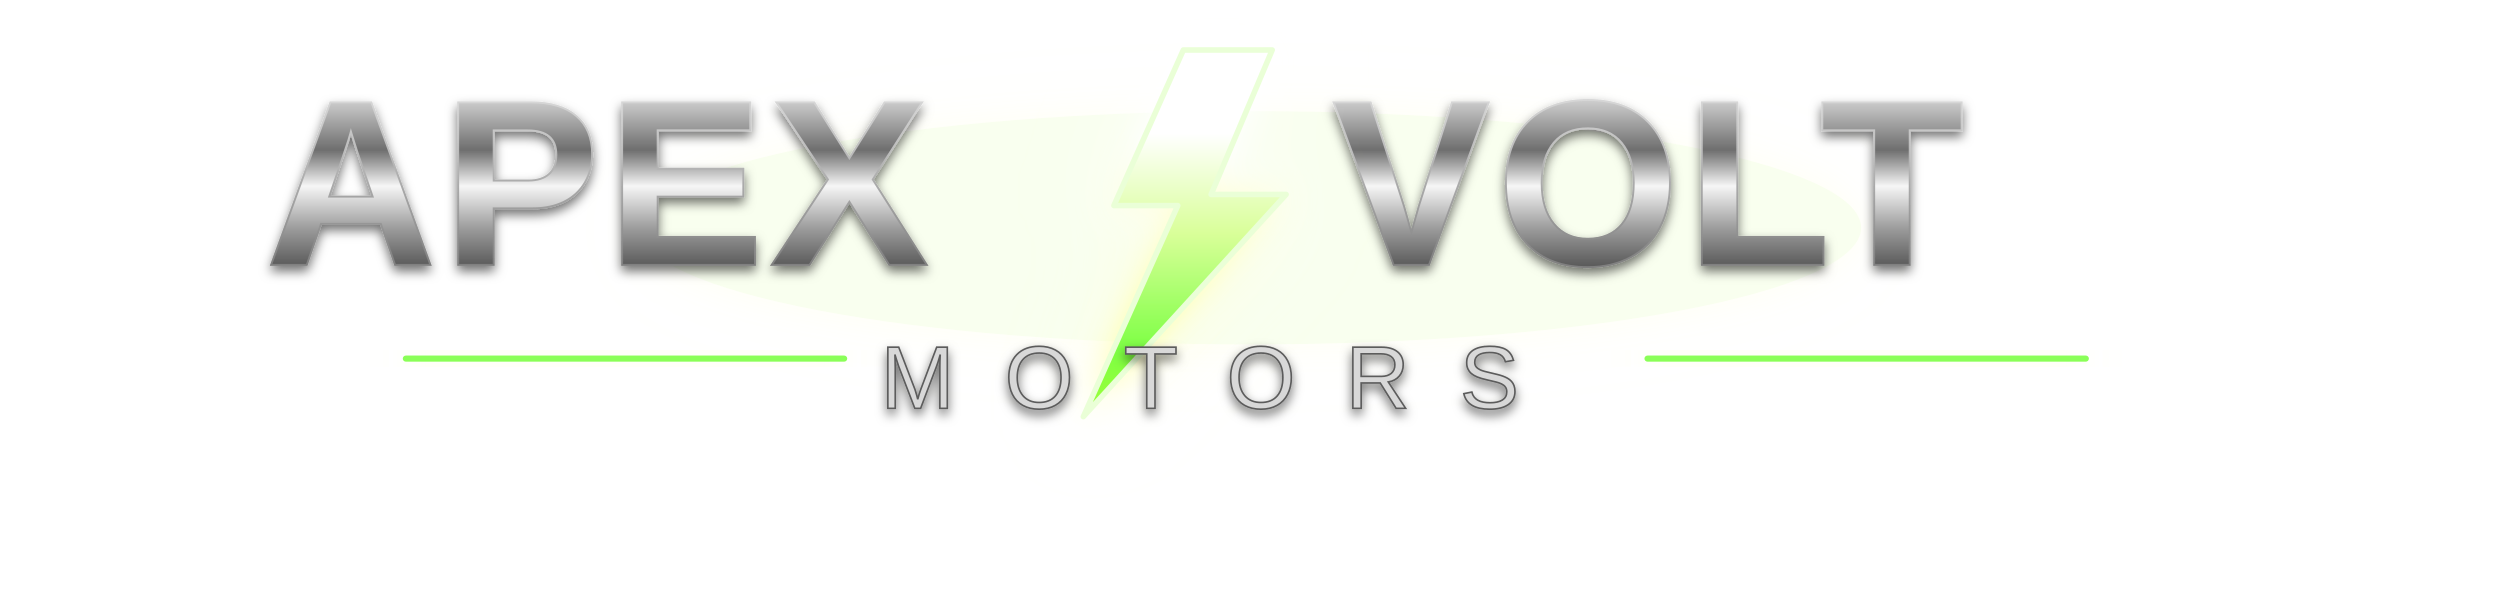
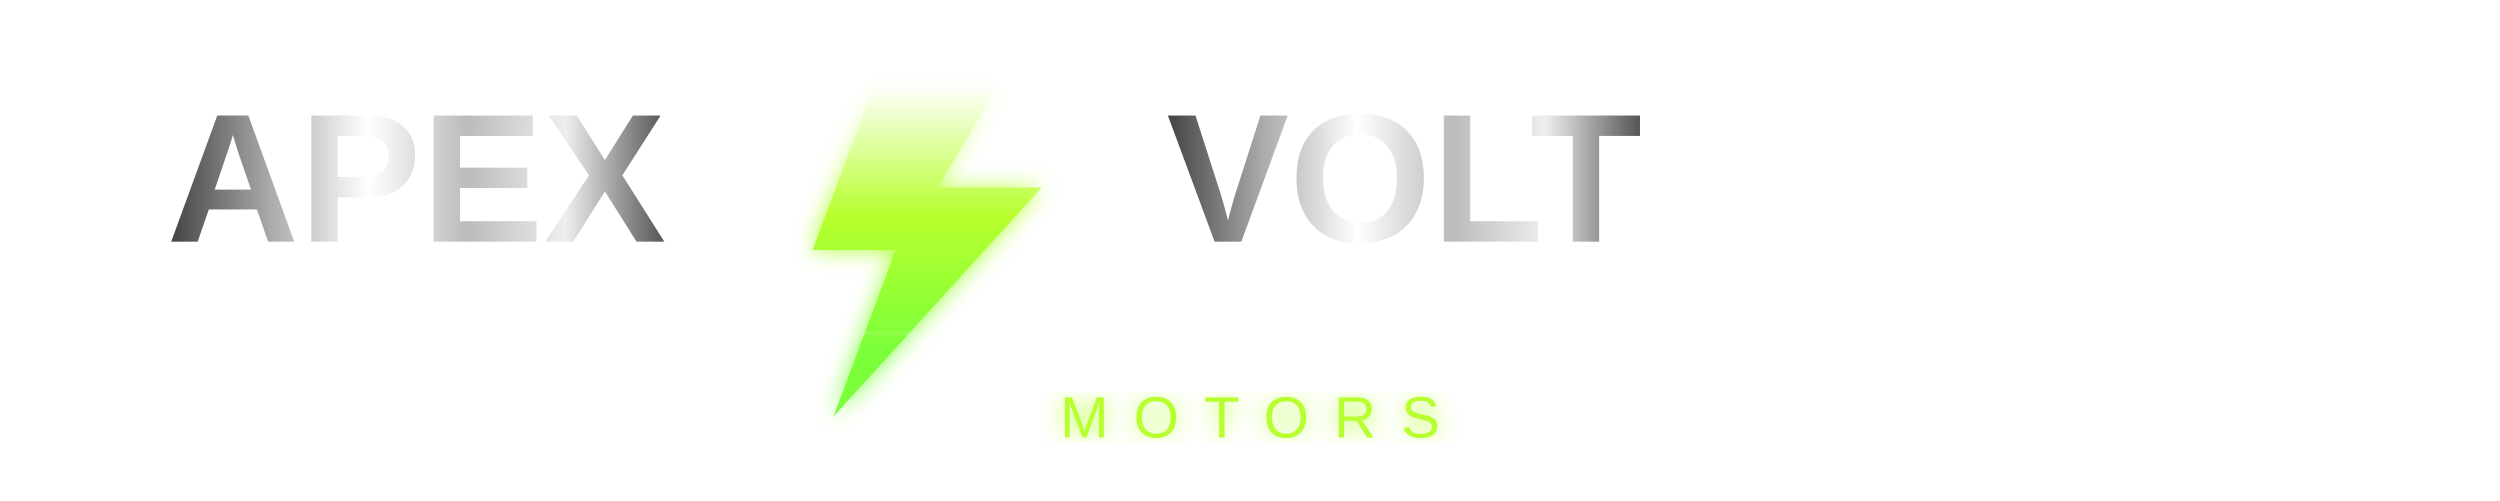
- <svg xmlns="http://www.w3.org/2000/svg" width="900" height="220" viewBox="0 0 900 220" fill="none">
+ <svg xmlns="http://www.w3.org/2000/svg" width="600" height="120" viewBox="0 0 600 120">
  <defs>
-     <linearGradient id="chromeFill" x1="0" y1="20" x2="0" y2="120" gradientUnits="userSpaceOnUse">
-       <stop offset="0" stop-color="#ffffff" />
-       <stop offset="0.16" stop-color="#cfcfcf" />
-       <stop offset="0.34" stop-color="#6e6e6e" />
-       <stop offset="0.47" stop-color="#f6f6f6" />
-       <stop offset="0.62" stop-color="#9d9d9d" />
-       <stop offset="0.78" stop-color="#4f4f4f" />
-       <stop offset="1" stop-color="#d8d8d8" />
+     <linearGradient id="chrome" x1="0%" y1="0%" x2="100%" y2="0%">
+       <stop offset="0%" stop-color="#444" />
+       <stop offset="20%" stop-color="#aaa" />
+       <stop offset="40%" stop-color="#fff" />
+       <stop offset="60%" stop-color="#bbb" />
+       <stop offset="80%" stop-color="#eee" />
+       <stop offset="100%" stop-color="#555" />
    </linearGradient>
-     <linearGradient id="chromeStroke" x1="0" y1="10" x2="0" y2="120" gradientUnits="userSpaceOnUse">
-       <stop offset="0" stop-color="#fdfdfd" />
-       <stop offset="1" stop-color="#5c5c5c" />
+     <linearGradient id="boltGrad" x1="0%" y1="0%" x2="0%" y2="100%">
+       <stop offset="0%" stop-color="#ffffff" />
+       <stop offset="40%" stop-color="#b7ff2d" />
+       <stop offset="80%" stop-color="#7cff3a" />
    </linearGradient>
-     <linearGradient id="boltFill" x1="0" y1="30" x2="0" y2="150" gradientUnits="userSpaceOnUse">
-       <stop offset="0" stop-color="#ffffff" />
-       <stop offset="0.3" stop-color="#d9ff99" />
-       <stop offset="0.65" stop-color="#7dff44" />
-       <stop offset="1" stop-color="#b7ff2d" />
-     </linearGradient>
-     <filter id="greenGlow" x="-80%" y="-80%" width="260%" height="260%">
-       <feGaussianBlur stdDeviation="6" result="blur1" />
-       <feColorMatrix in="blur1" type="matrix" values="1 0 0 0 0.72  0 1 0 0 1  0 0 1 0 0.18  0 0 0 1 0" result="green1" />
-       <feGaussianBlur stdDeviation="14" result="blur2" />
-       <feColorMatrix in="blur2" type="matrix" values="1 0 0 0 0.72  0 1 0 0 1  0 0 1 0 0.18  0 0 0 0.6 0" result="green2" />
+     <filter id="glow">
+       <feGaussianBlur stdDeviation="2.5" result="blur" />
      <feMerge>
-         <feMergeNode in="green2" />
-         <feMergeNode in="green1" />
+         <feMergeNode in="blur" />
        <feMergeNode in="SourceGraphic" />
      </feMerge>
    </filter>
-     <filter id="metalShadow" x="-20%" y="-20%" width="140%" height="160%">
-       <feOffset dy="2" />
-       <feGaussianBlur stdDeviation="2" />
-       <feColorMatrix type="matrix" values="0 0 0 0 0  0 0 0 0 0  0 0 0 0 0  0 0 0 0.55 0" />
-       <feBlend in="SourceGraphic" mode="normal" />
-     </filter>
-     <style>
-       .brand {
-         font-family: Arial, Helvetica, sans-serif;
-         font-weight: 800;
-         font-size: 84px;
-         letter-spacing: 3px;
-         paint-order: stroke fill;
-       }
-       .motors {
-         font-family: Arial, Helvetica, sans-serif;
-         font-weight: 500;
-         font-size: 32px;
-         letter-spacing: 18px;
-       }
-     </style>
  </defs>
-   <ellipse cx="450" cy="82" rx="220" ry="42" fill="#b7ff2d" opacity="0.08" filter="url(#greenGlow)" />
-   <text x="96" y="95" class="brand" fill="url(#chromeFill)" stroke="url(#chromeStroke)" stroke-width="1.4" filter="url(#metalShadow)">APEX</text>
-   <text x="480" y="95" class="brand" fill="url(#chromeFill)" stroke="url(#chromeStroke)" stroke-width="1.4" filter="url(#metalShadow)">VOLT</text>
-   <g transform="translate(390 18)" filter="url(#greenGlow)">
-     <path d="M36 0L11 56H34L0 132L73 52H46L68 0H36Z" fill="url(#boltFill)" stroke="#eaffd7" stroke-width="2" stroke-linejoin="round" />
-   </g>
-   <g filter="url(#greenGlow)">
-     <rect x="145" y="128" width="160" height="2.2" rx="1.1" fill="#7dff44" opacity="0.9" />
-     <rect x="592" y="128" width="160" height="2.2" rx="1.1" fill="#7dff44" opacity="0.9" />
-   </g>
-   <text x="317" y="147" class="motors" fill="url(#chromeFill)" stroke="url(#chromeStroke)" stroke-width="0.6" filter="url(#metalShadow)">MOTORS</text>
+   <text x="40" y="58" font-family="Arial, Helvetica, sans-serif" font-size="44" font-weight="800" fill="url(#chrome)">
+     APEX
+   </text>
+   <polygon points="210,20 195,60 215,60 200,100 250,45 225,45 240,20" fill="url(#boltGrad)" filter="url(#glow)" />
+   <text x="280" y="58" font-family="Arial, Helvetica, sans-serif" font-size="44" font-weight="800" fill="url(#chrome)">
+     VOLT
+   </text>
+   <line x1="40" y1="80" x2="560" y2="80" stroke="rgba(255,255,255,0.1)" stroke-width="1" />
+   <text x="300" y="105" text-anchor="middle" font-family="Arial, Helvetica, sans-serif" font-size="14" letter-spacing="6" fill="#b7ff2d" filter="url(#glow)">
+     MOTORS
+   </text>
</svg>
